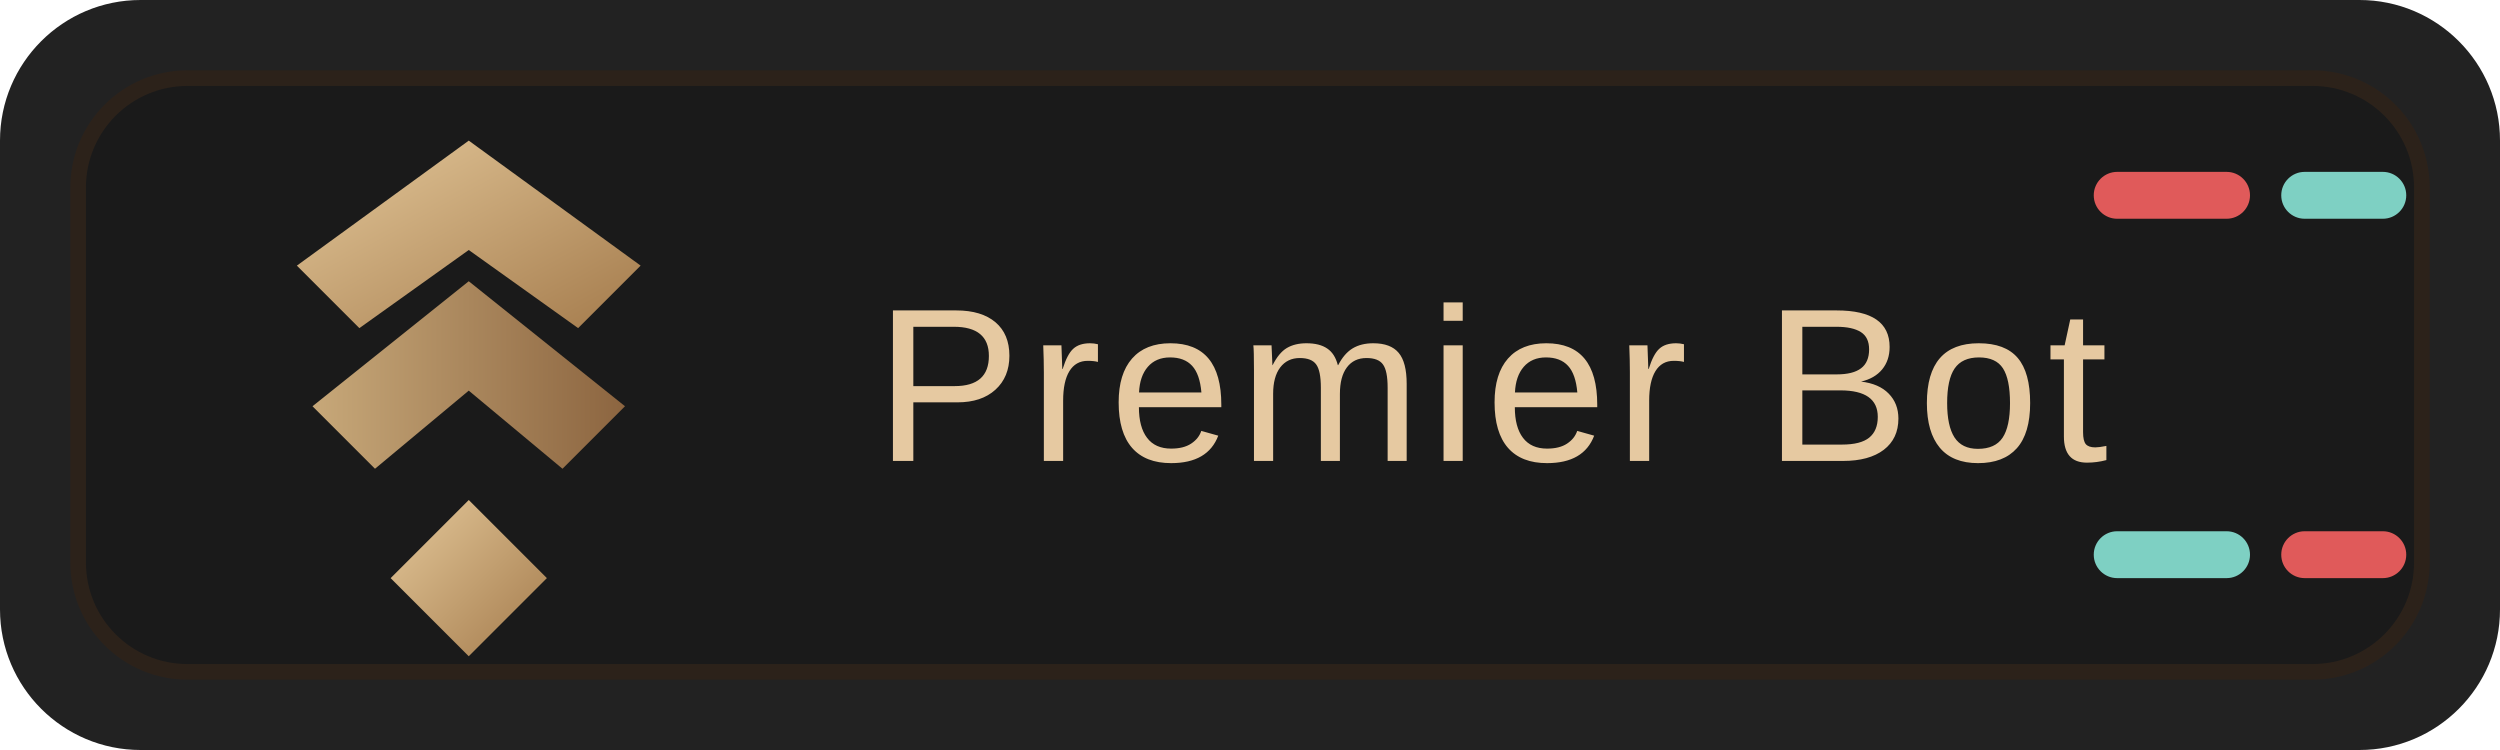
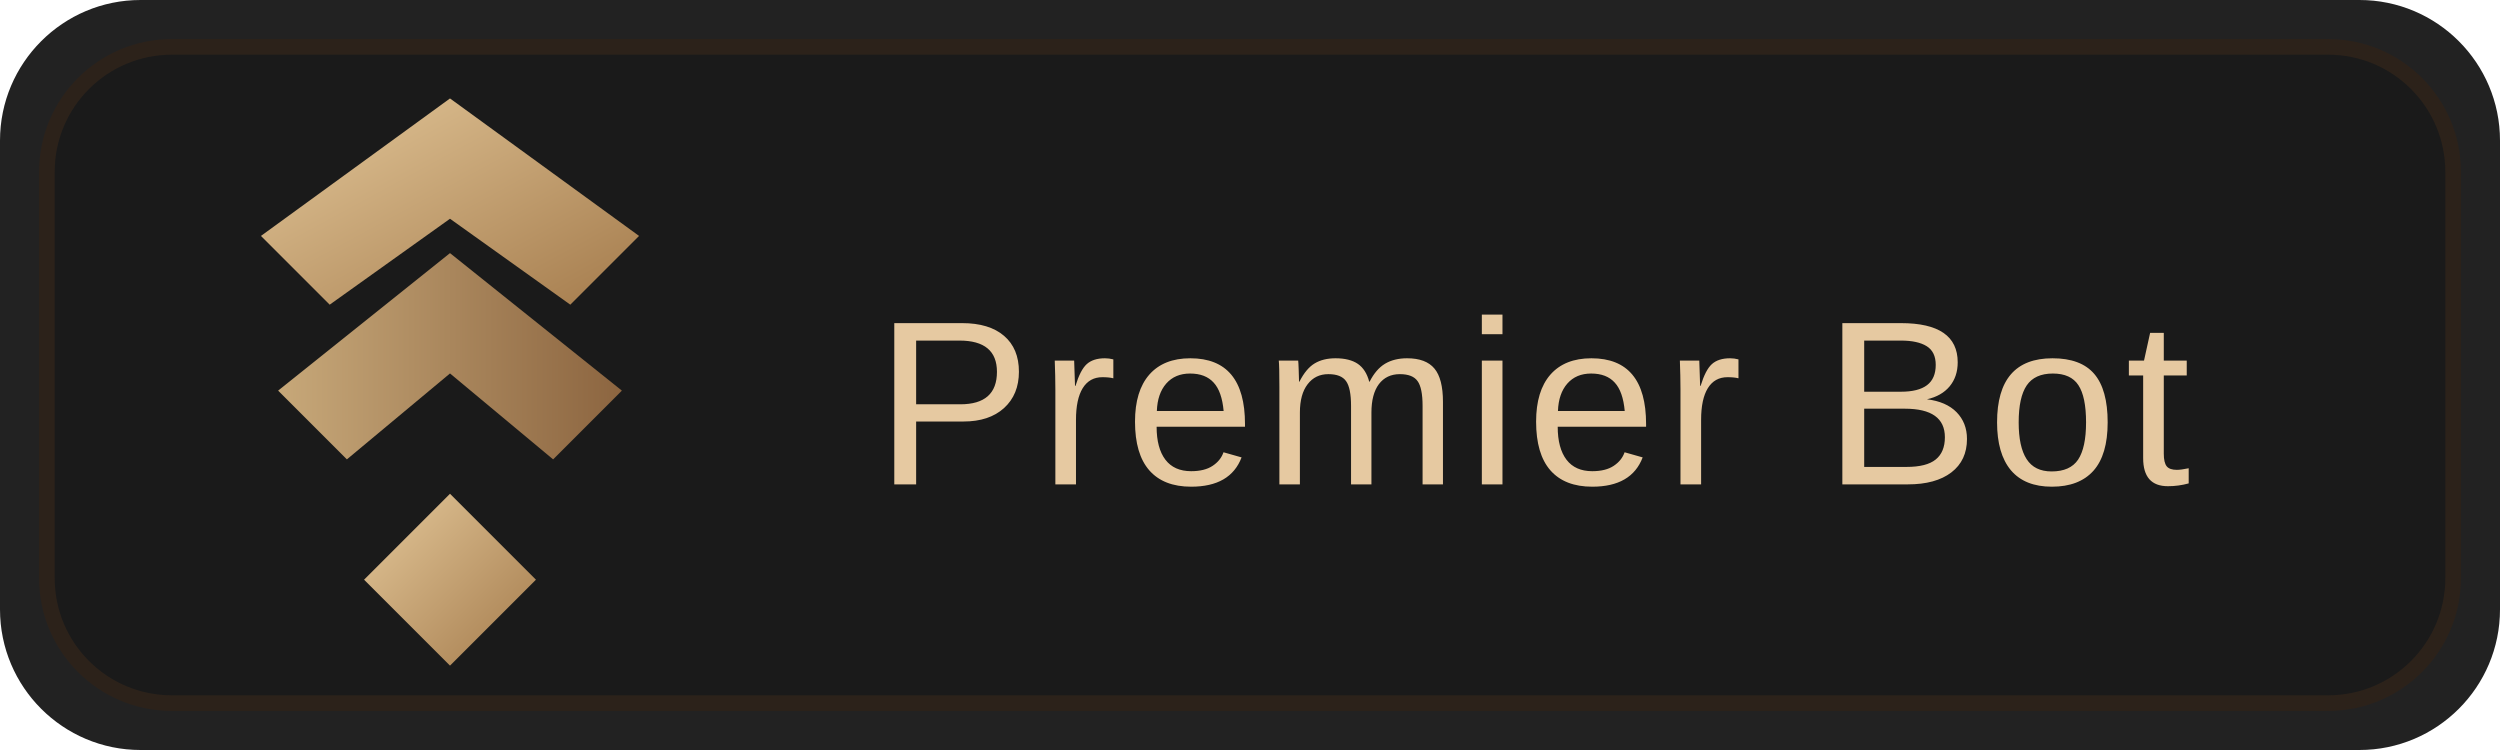
<svg xmlns="http://www.w3.org/2000/svg" width="320" height="96" viewBox="0 0 320 96" role="img" aria-label="Premier Bot">
  <defs>
    <linearGradient id="gold" x1="0" y1="0" x2="1" y2="1">
      <stop offset="0" stop-color="#E4C89A" />
      <stop offset="1" stop-color="#A47B4C" />
    </linearGradient>
    <linearGradient id="gold-dark" x1="0" y1="0" x2="1" y2="0">
      <stop offset="0" stop-color="#C7A879" />
      <stop offset="1" stop-color="#8C6540" />
    </linearGradient>
  </defs>
  <rect width="320" height="96" rx="18" fill="#222222" />
-   <rect x="10" y="10" width="300" height="76" rx="14" fill="#1A1A1A" stroke="#2C221A" stroke-width="2" />
-   <g transform="translate(24 12)">
+   <rect x="6" y="6" width="308" height="84" rx="16" fill="#1A1A1A" stroke="#2C221A" stroke-width="2" />
+   <g transform="translate(18 6) scale(1.1)">
    <polygon points="36,6 58,22 50,30 36,20 22,30 14,22" fill="url(#gold)" />
    <polygon points="36,24 56,40 48,48 36,38 24,48 16,40" fill="url(#gold-dark)" />
    <polygon points="36,52 46,62 36,72 26,62" fill="url(#gold)" />
  </g>
-   <rect x="268" y="22" width="20" height="6" rx="3" fill="#E05A5A" />
-   <rect x="292" y="22" width="16" height="6" rx="3" fill="#7ED0C3" />
-   <rect x="268" y="68" width="20" height="6" rx="3" fill="#7ED0C3" />
-   <rect x="292" y="68" width="16" height="6" rx="3" fill="#E05A5A" />
-   <text x="112" y="59" font-family="Arial, Helvetica, sans-serif" font-size="28" fill="#E6C9A1" letter-spacing="1">Premier Bot</text>
+   <text x="112" y="62" font-family="Arial, Helvetica, sans-serif" font-size="30" fill="#E6C9A1" letter-spacing="1">Premier Bot</text>
</svg>
